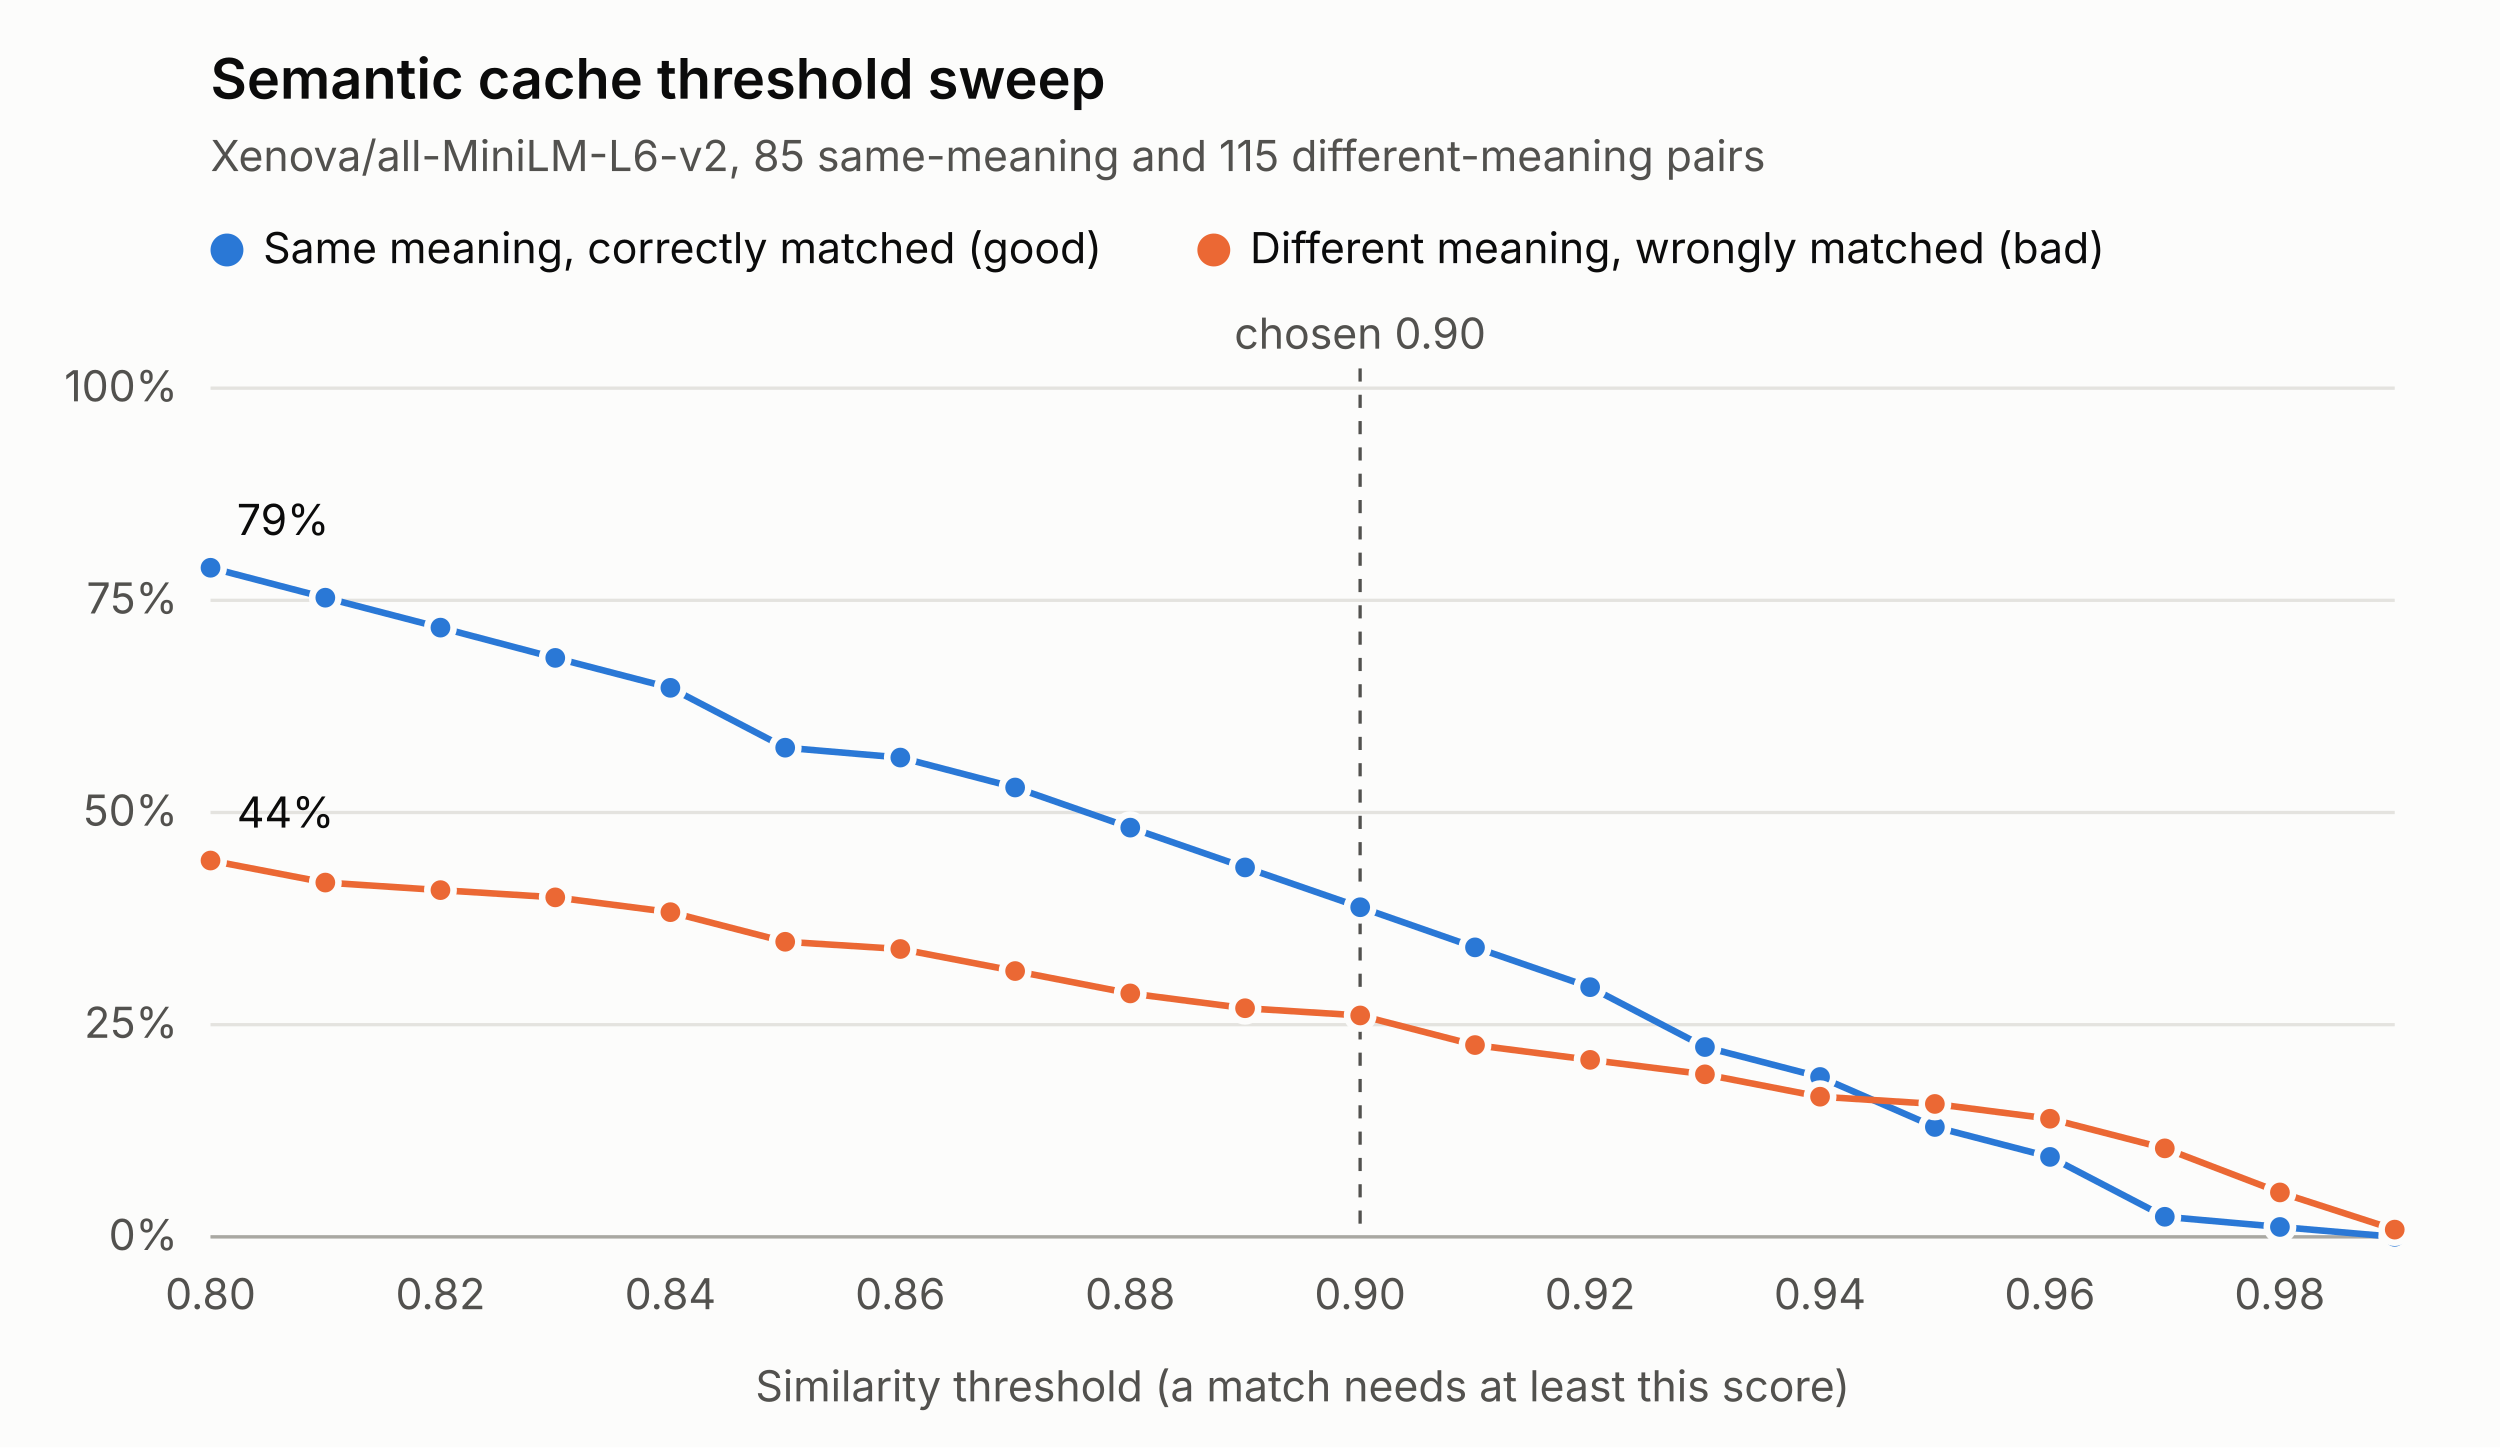
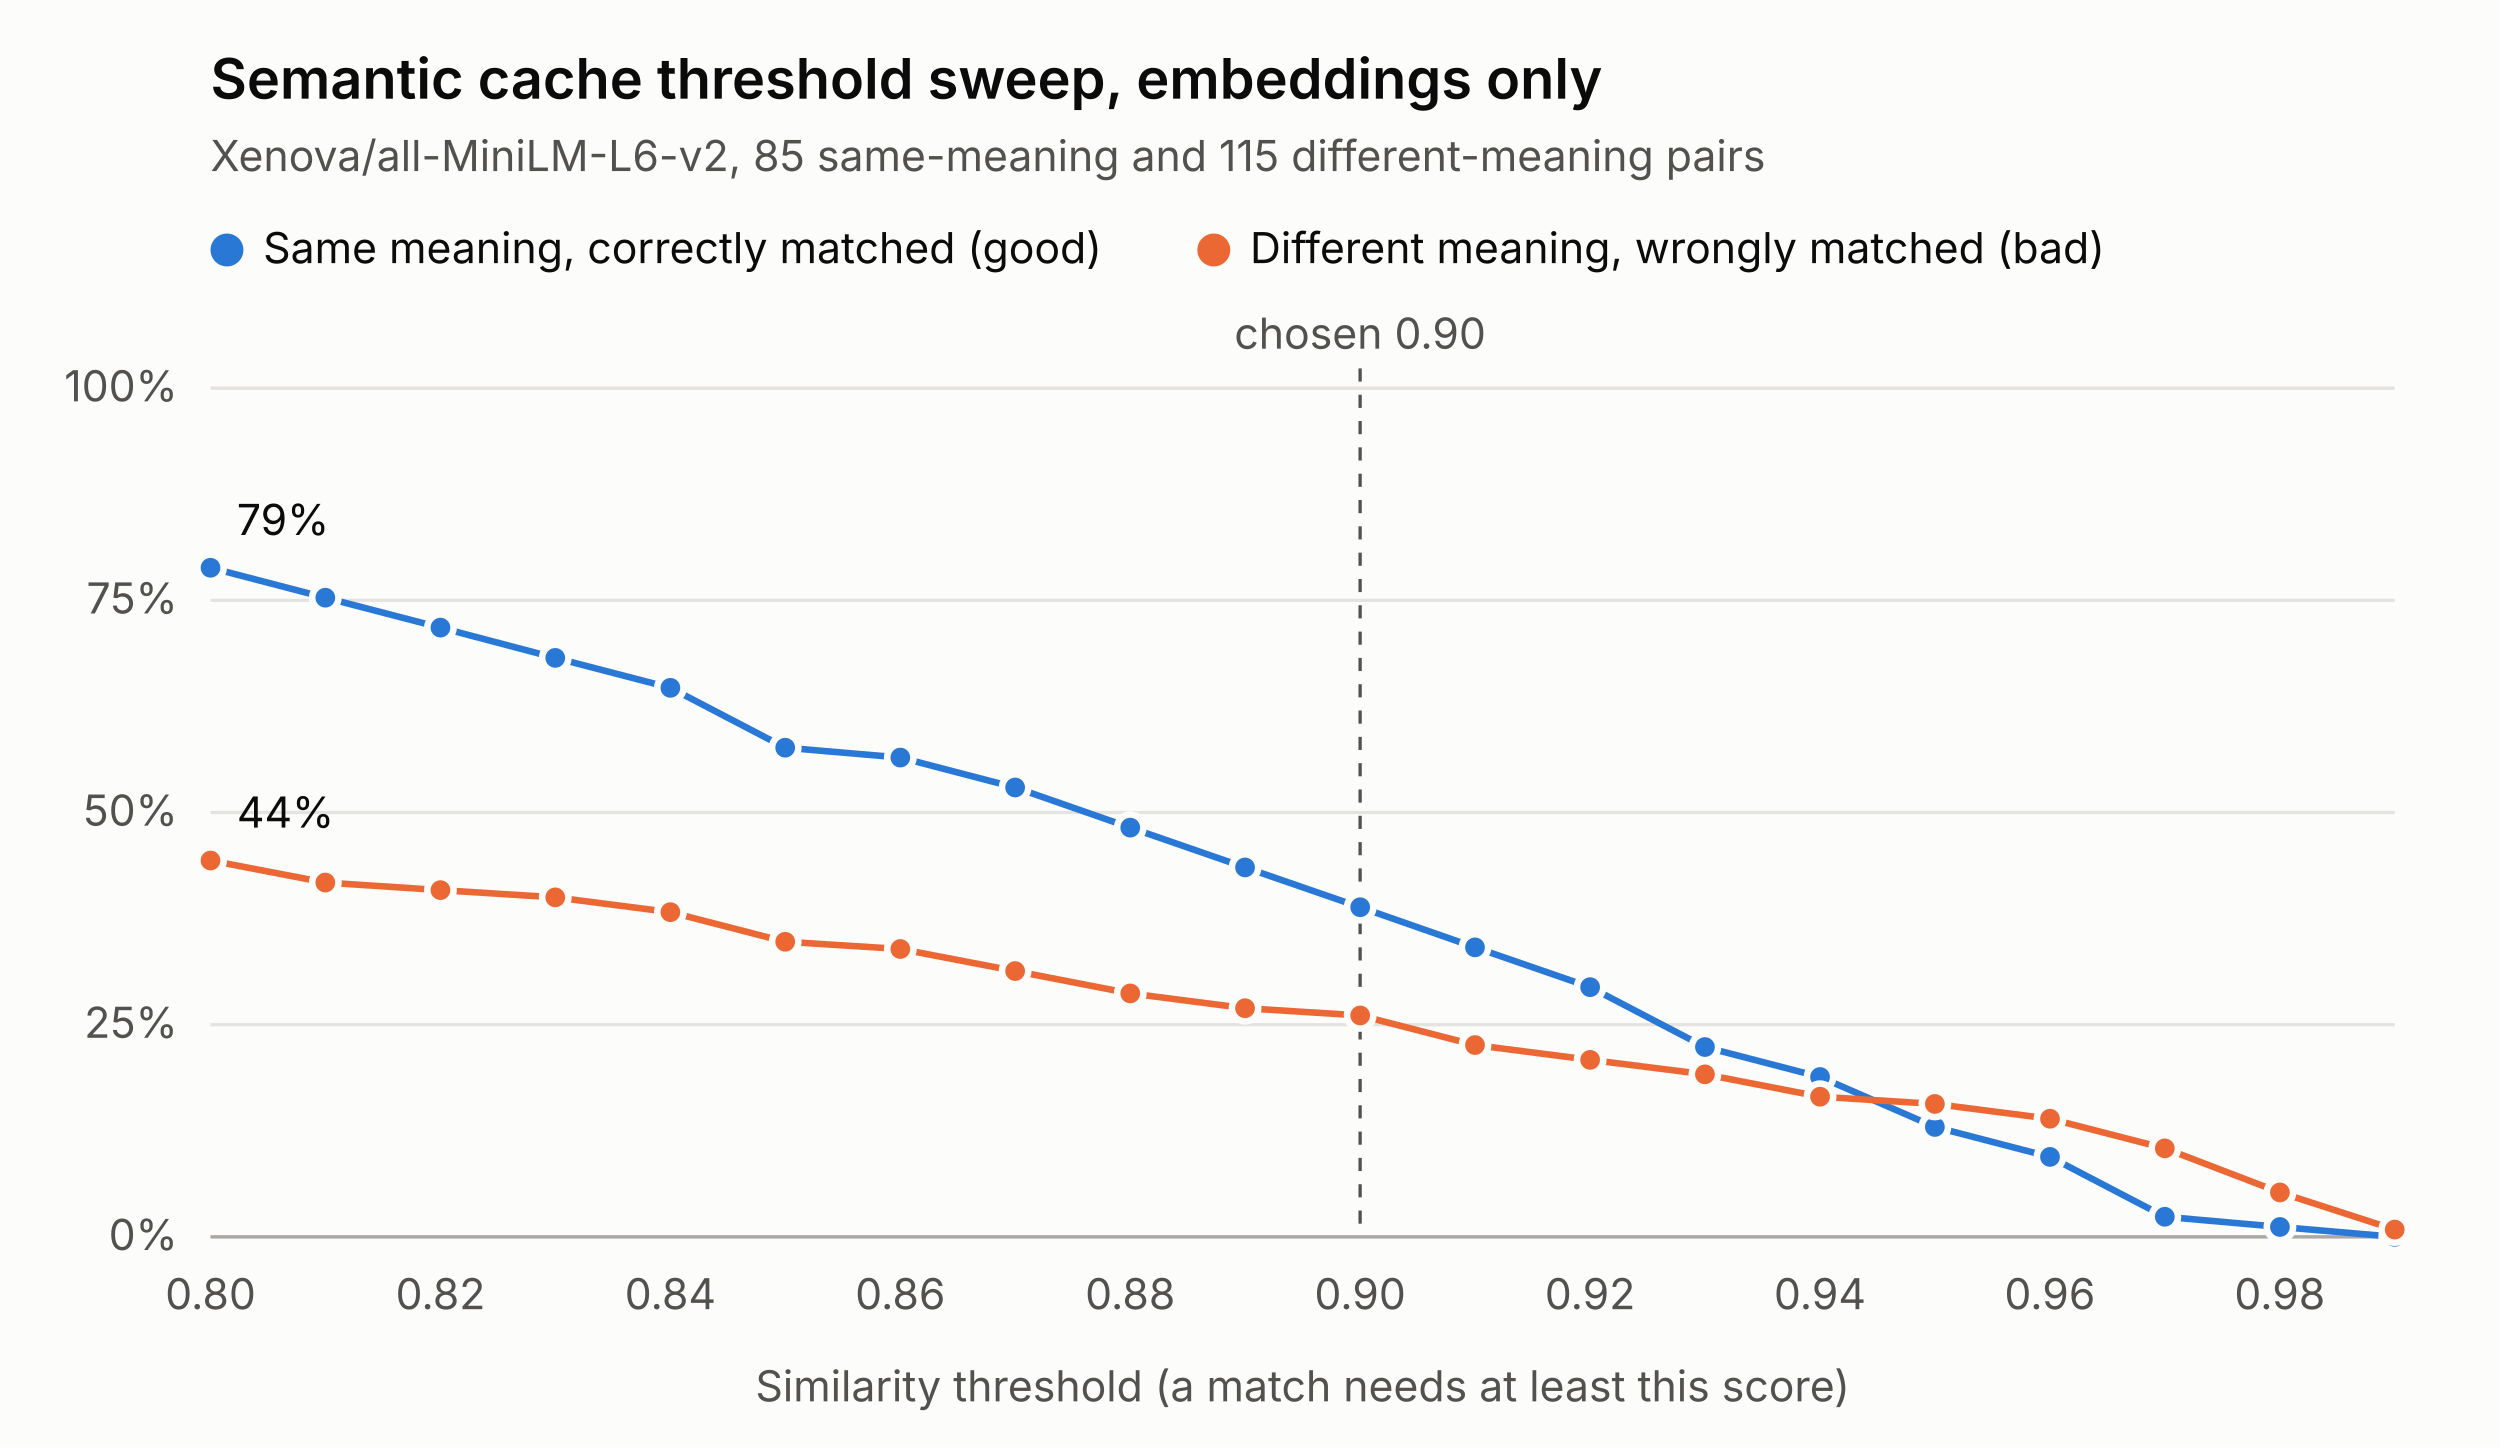
<svg xmlns="http://www.w3.org/2000/svg" viewBox="0 0 760 440" width="760" height="440" style="max-width:100%;height:auto" font-family="system-ui, -apple-system, Segoe UI, sans-serif" font-size="13" fill="#52514e">
  <rect width="760" height="440" fill="#fcfcfb" />
-   <text x="64" y="30" font-size="17" font-weight="600" fill="#0b0b0b">Semantic cache threshold sweep</text>
+   <text x="64" y="30" font-size="17" font-weight="600" fill="#0b0b0b">Semantic cache threshold sweep, embeddings only</text>
  <text x="64" y="52">Xenova/all-MiniLM-L6-v2, 85 same-meaning and 115 different-meaning pairs</text>
  <circle cx="69" cy="76" r="5" fill="#2a78d6" />
  <text x="80" y="80" fill="#0b0b0b">Same meaning, correctly matched (good)</text>
  <circle cx="369" cy="76" r="5" fill="#eb6834" />
  <text x="380" y="80" fill="#0b0b0b">Different meaning, wrongly matched (bad)</text>
  <line x1="64" x2="728" y1="376" y2="376" stroke="#e4e3df" />
  <text x="54" y="380" text-anchor="end">0%</text>
  <line x1="64" x2="728" y1="311.5" y2="311.5" stroke="#e4e3df" />
  <text x="54" y="315.5" text-anchor="end">25%</text>
  <line x1="64" x2="728" y1="247" y2="247" stroke="#e4e3df" />
  <text x="54" y="251" text-anchor="end">50%</text>
  <line x1="64" x2="728" y1="182.5" y2="182.5" stroke="#e4e3df" />
  <text x="54" y="186.5" text-anchor="end">75%</text>
  <line x1="64" x2="728" y1="118" y2="118" stroke="#e4e3df" />
  <text x="54" y="122" text-anchor="end">100%</text>
  <line x1="64" x2="728" y1="376" y2="376" stroke="#a9a8a2" />
  <text x="64" y="398" text-anchor="middle">0.80</text>
  <text x="133.895" y="398" text-anchor="middle">0.82</text>
  <text x="203.789" y="398" text-anchor="middle">0.84</text>
  <text x="273.684" y="398" text-anchor="middle">0.86</text>
  <text x="343.579" y="398" text-anchor="middle">0.88</text>
  <text x="413.474" y="398" text-anchor="middle">0.90</text>
  <text x="483.368" y="398" text-anchor="middle">0.92</text>
  <text x="553.263" y="398" text-anchor="middle">0.94</text>
  <text x="623.158" y="398" text-anchor="middle">0.96</text>
  <text x="693.053" y="398" text-anchor="middle">0.98</text>
  <text x="396" y="426" text-anchor="middle">Similarity threshold (a match needs at least this score)</text>
  <line x1="413.474" x2="413.474" y1="112" y2="376" stroke="#52514e" stroke-dasharray="4 4" />
  <text x="413.474" y="106" text-anchor="middle" fill="#52514e">chosen 0.90</text>
  <polyline points="64.0,172.6 98.9,181.7 133.9,190.8 168.8,200.0 203.8,209.1 238.7,227.3 273.7,230.3 308.6,239.4 343.6,251.6 378.5,263.7 413.5,275.8 448.4,288.0 483.4,300.1 518.3,318.3 553.3,327.4 588.2,342.6 623.2,351.7 658.1,369.9 693.1,373.0 728.0,376.0" fill="none" stroke="#2a78d6" stroke-width="2" stroke-linejoin="round" />
  <circle cx="64.0" cy="172.6" r="4" fill="#2a78d6" stroke="#fcfcfb" stroke-width="2" />
  <circle cx="98.9" cy="181.7" r="4" fill="#2a78d6" stroke="#fcfcfb" stroke-width="2" />
  <circle cx="133.9" cy="190.8" r="4" fill="#2a78d6" stroke="#fcfcfb" stroke-width="2" />
  <circle cx="168.8" cy="200.0" r="4" fill="#2a78d6" stroke="#fcfcfb" stroke-width="2" />
  <circle cx="203.8" cy="209.1" r="4" fill="#2a78d6" stroke="#fcfcfb" stroke-width="2" />
  <circle cx="238.7" cy="227.3" r="4" fill="#2a78d6" stroke="#fcfcfb" stroke-width="2" />
  <circle cx="273.7" cy="230.3" r="4" fill="#2a78d6" stroke="#fcfcfb" stroke-width="2" />
  <circle cx="308.6" cy="239.4" r="4" fill="#2a78d6" stroke="#fcfcfb" stroke-width="2" />
  <circle cx="343.6" cy="251.6" r="4" fill="#2a78d6" stroke="#fcfcfb" stroke-width="2" />
  <circle cx="378.5" cy="263.7" r="4" fill="#2a78d6" stroke="#fcfcfb" stroke-width="2" />
  <circle cx="413.5" cy="275.8" r="4" fill="#2a78d6" stroke="#fcfcfb" stroke-width="2" />
  <circle cx="448.4" cy="288.0" r="4" fill="#2a78d6" stroke="#fcfcfb" stroke-width="2" />
  <circle cx="483.4" cy="300.1" r="4" fill="#2a78d6" stroke="#fcfcfb" stroke-width="2" />
  <circle cx="518.3" cy="318.3" r="4" fill="#2a78d6" stroke="#fcfcfb" stroke-width="2" />
  <circle cx="553.3" cy="327.4" r="4" fill="#2a78d6" stroke="#fcfcfb" stroke-width="2" />
  <circle cx="588.2" cy="342.6" r="4" fill="#2a78d6" stroke="#fcfcfb" stroke-width="2" />
  <circle cx="623.2" cy="351.7" r="4" fill="#2a78d6" stroke="#fcfcfb" stroke-width="2" />
  <circle cx="658.1" cy="369.9" r="4" fill="#2a78d6" stroke="#fcfcfb" stroke-width="2" />
  <circle cx="693.1" cy="373.0" r="4" fill="#2a78d6" stroke="#fcfcfb" stroke-width="2" />
  <circle cx="728.0" cy="376.0" r="4" fill="#2a78d6" stroke="#fcfcfb" stroke-width="2" />
  <polyline points="64.0,261.6 98.9,268.3 133.9,270.6 168.8,272.8 203.8,277.3 238.7,286.3 273.7,288.5 308.6,295.2 343.6,302.0 378.5,306.5 413.5,308.7 448.4,317.7 483.4,322.2 518.3,326.6 553.3,333.4 588.2,335.6 623.2,340.1 658.1,349.1 693.1,362.5 728.0,373.8" fill="none" stroke="#eb6834" stroke-width="2" stroke-linejoin="round" />
  <circle cx="64.0" cy="261.6" r="4" fill="#eb6834" stroke="#fcfcfb" stroke-width="2" />
  <circle cx="98.9" cy="268.3" r="4" fill="#eb6834" stroke="#fcfcfb" stroke-width="2" />
  <circle cx="133.9" cy="270.6" r="4" fill="#eb6834" stroke="#fcfcfb" stroke-width="2" />
  <circle cx="168.8" cy="272.8" r="4" fill="#eb6834" stroke="#fcfcfb" stroke-width="2" />
  <circle cx="203.8" cy="277.3" r="4" fill="#eb6834" stroke="#fcfcfb" stroke-width="2" />
  <circle cx="238.7" cy="286.3" r="4" fill="#eb6834" stroke="#fcfcfb" stroke-width="2" />
  <circle cx="273.7" cy="288.5" r="4" fill="#eb6834" stroke="#fcfcfb" stroke-width="2" />
  <circle cx="308.6" cy="295.2" r="4" fill="#eb6834" stroke="#fcfcfb" stroke-width="2" />
  <circle cx="343.6" cy="302.0" r="4" fill="#eb6834" stroke="#fcfcfb" stroke-width="2" />
  <circle cx="378.5" cy="306.5" r="4" fill="#eb6834" stroke="#fcfcfb" stroke-width="2" />
  <circle cx="413.5" cy="308.7" r="4" fill="#eb6834" stroke="#fcfcfb" stroke-width="2" />
  <circle cx="448.4" cy="317.7" r="4" fill="#eb6834" stroke="#fcfcfb" stroke-width="2" />
  <circle cx="483.4" cy="322.2" r="4" fill="#eb6834" stroke="#fcfcfb" stroke-width="2" />
  <circle cx="518.3" cy="326.6" r="4" fill="#eb6834" stroke="#fcfcfb" stroke-width="2" />
  <circle cx="553.3" cy="333.4" r="4" fill="#eb6834" stroke="#fcfcfb" stroke-width="2" />
  <circle cx="588.2" cy="335.6" r="4" fill="#eb6834" stroke="#fcfcfb" stroke-width="2" />
  <circle cx="623.2" cy="340.1" r="4" fill="#eb6834" stroke="#fcfcfb" stroke-width="2" />
  <circle cx="658.1" cy="349.1" r="4" fill="#eb6834" stroke="#fcfcfb" stroke-width="2" />
  <circle cx="693.1" cy="362.5" r="4" fill="#eb6834" stroke="#fcfcfb" stroke-width="2" />
  <circle cx="728.0" cy="373.8" r="4" fill="#eb6834" stroke="#fcfcfb" stroke-width="2" />
  <text x="72" y="162.635" fill="#0b0b0b">79%</text>
  <text x="72" y="251.583" fill="#0b0b0b">44%</text>
</svg>
